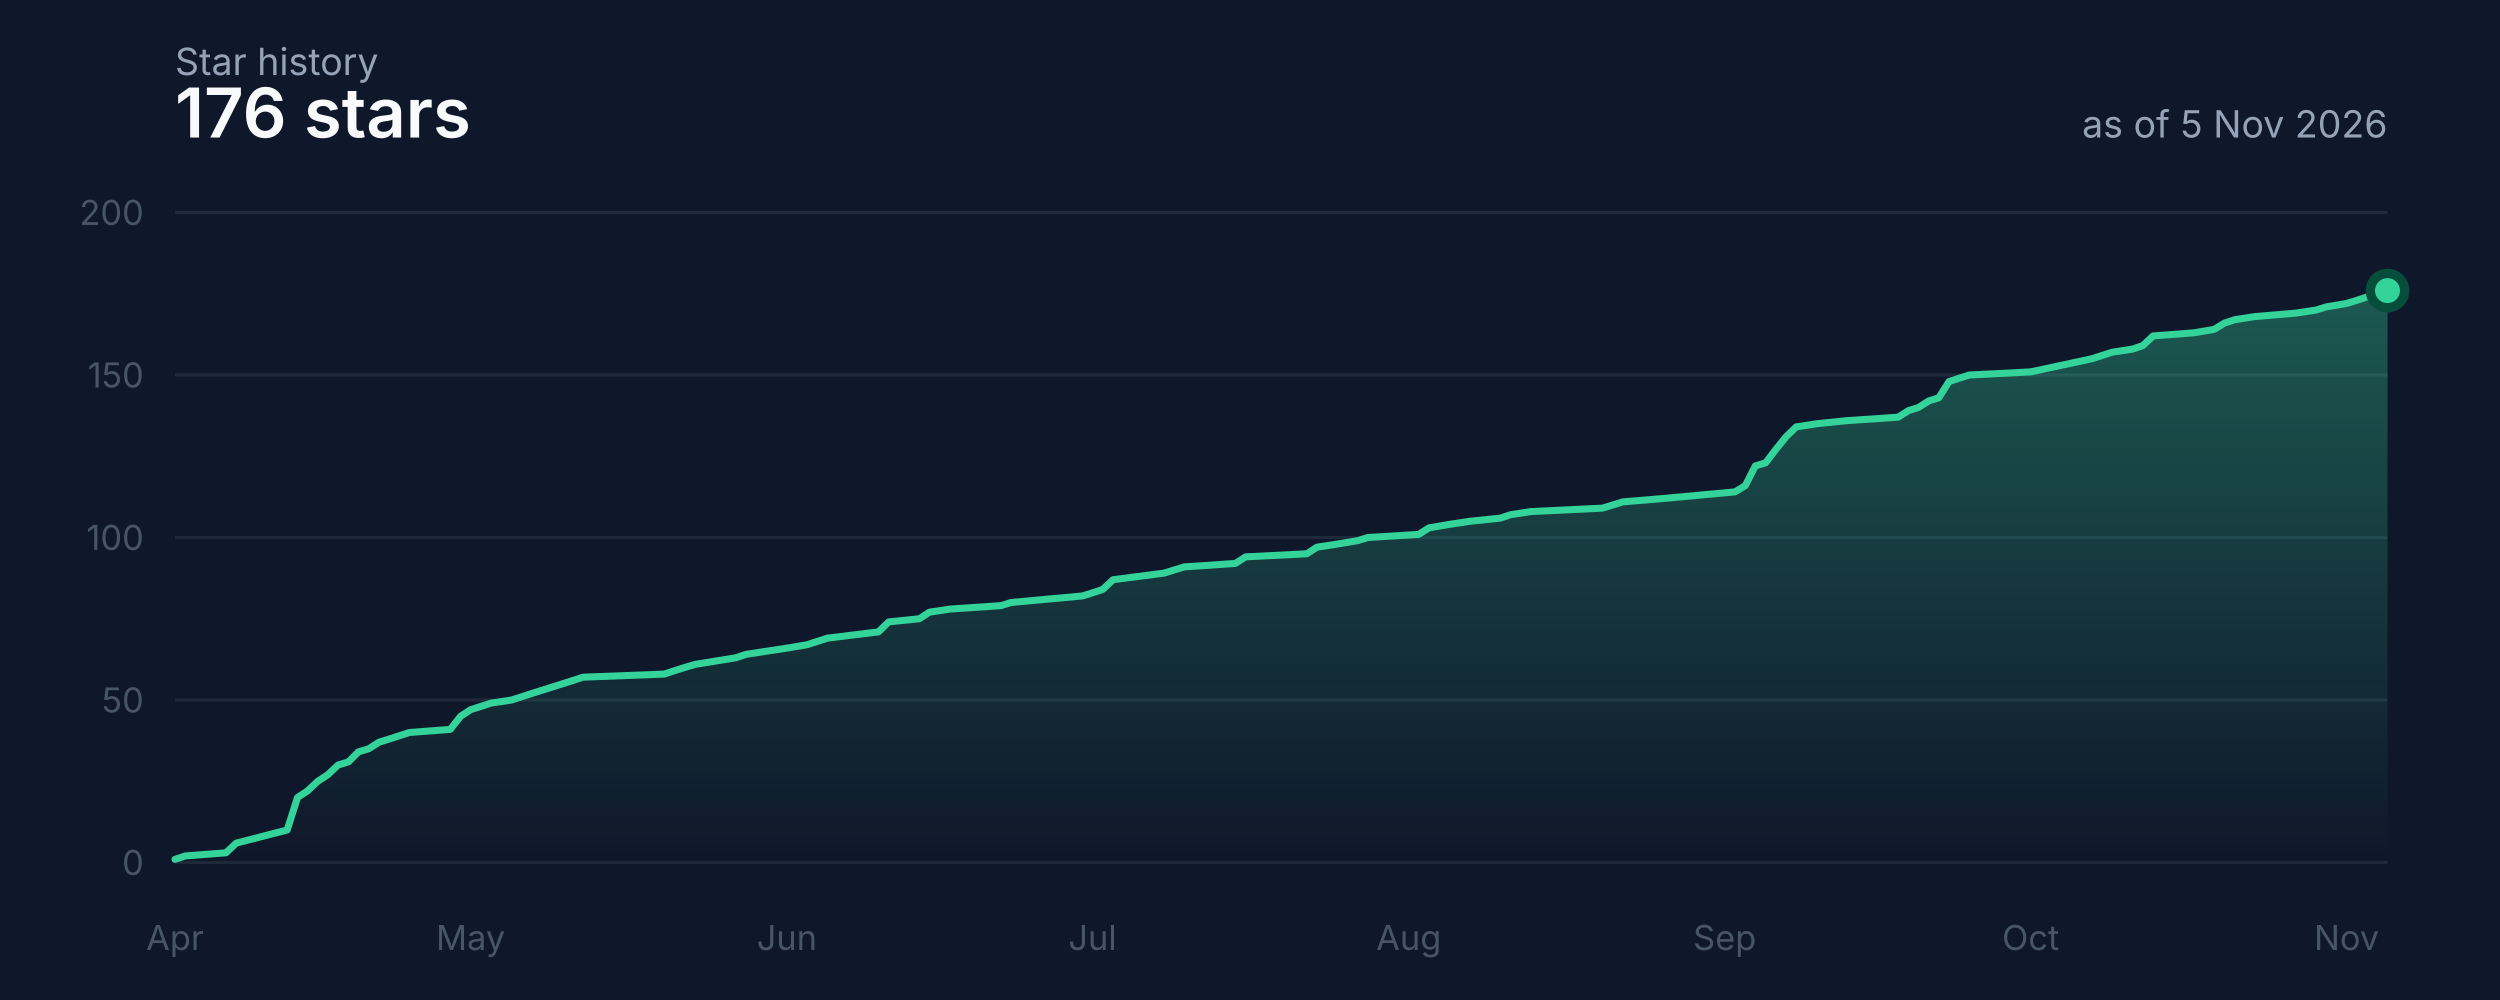
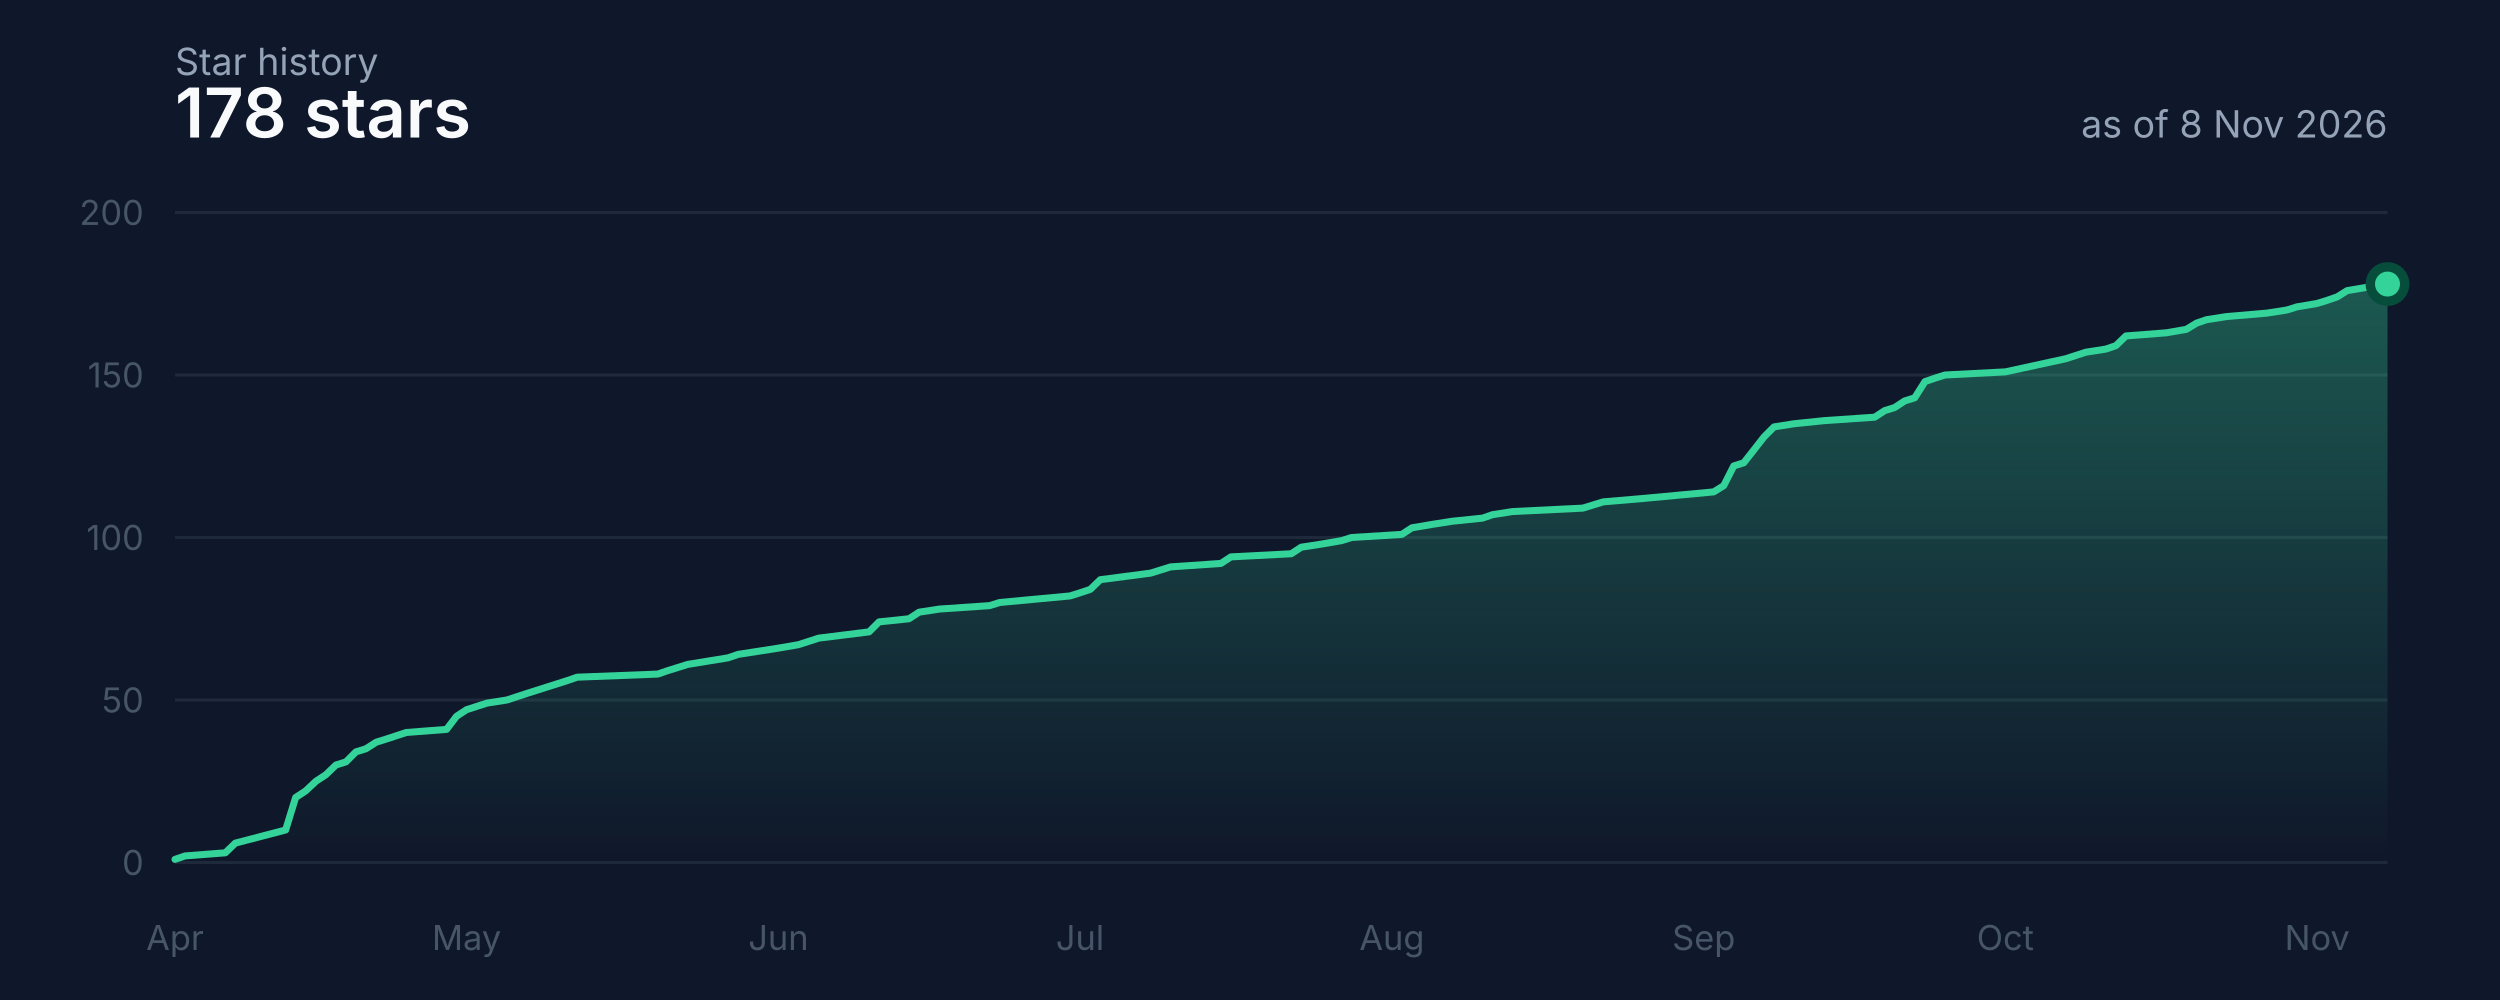
- <svg xmlns="http://www.w3.org/2000/svg" width="800" height="320" viewBox="0 0 800 320" role="img" aria-label="OpenSRE GitHub star history, 176 stars as of 2026-11-05">
+ <svg xmlns="http://www.w3.org/2000/svg" width="800" height="320" viewBox="0 0 800 320" role="img" aria-label="OpenSRE GitHub star history, 178 stars as of 2026-11-08">
  <rect width="100%" height="100%" fill="#0f172a" />
  <text x="56" y="24" fill="#94a3b8" font-family="ui-sans-serif, system-ui, -apple-system, sans-serif" font-size="12">Star history</text>
-   <text x="56" y="44" fill="#f8fafc" font-family="ui-sans-serif, system-ui, -apple-system, sans-serif" font-size="22" font-weight="600">176 stars</text>
-   <text x="764" y="44" fill="#94a3b8" font-family="ui-sans-serif, system-ui, -apple-system, sans-serif" font-size="12" text-anchor="end">as of 5 Nov 2026</text>
+   <text x="56" y="44" fill="#f8fafc" font-family="ui-sans-serif, system-ui, -apple-system, sans-serif" font-size="22" font-weight="600">178 stars</text>
+   <text x="764" y="44" fill="#94a3b8" font-family="ui-sans-serif, system-ui, -apple-system, sans-serif" font-size="12" text-anchor="end">as of 8 Nov 2026</text>
  <g font-family="ui-sans-serif, system-ui, -apple-system, sans-serif">
    <line x1="56" y1="276.0" x2="764" y2="276.0" stroke="#1e293b" stroke-width="1" />
    <text x="46" y="276.0" fill="#475569" font-size="11" text-anchor="end" dominant-baseline="middle">0</text>
    <line x1="56" y1="224.0" x2="764" y2="224.0" stroke="#1e293b" stroke-width="1" />
    <text x="46" y="224.0" fill="#475569" font-size="11" text-anchor="end" dominant-baseline="middle">50</text>
    <line x1="56" y1="172.0" x2="764" y2="172.0" stroke="#1e293b" stroke-width="1" />
    <text x="46" y="172.0" fill="#475569" font-size="11" text-anchor="end" dominant-baseline="middle">100</text>
    <line x1="56" y1="120.0" x2="764" y2="120.0" stroke="#1e293b" stroke-width="1" />
    <text x="46" y="120.0" fill="#475569" font-size="11" text-anchor="end" dominant-baseline="middle">150</text>
    <line x1="56" y1="68.0" x2="764" y2="68.0" stroke="#1e293b" stroke-width="1" />
    <text x="46" y="68.0" fill="#475569" font-size="11" text-anchor="end" dominant-baseline="middle">200</text>
    <text x="56.0" y="304" fill="#475569" font-size="11" text-anchor="middle">Apr</text>
-     <text x="150.6" y="304" fill="#475569" font-size="11" text-anchor="middle">May</text>
-     <text x="251.8" y="304" fill="#475569" font-size="11" text-anchor="middle">Jun</text>
-     <text x="349.6" y="304" fill="#475569" font-size="11" text-anchor="middle">Jul</text>
-     <text x="450.8" y="304" fill="#475569" font-size="11" text-anchor="middle">Aug</text>
-     <text x="551.9" y="304" fill="#475569" font-size="11" text-anchor="middle">Sep</text>
-     <text x="649.8" y="304" fill="#475569" font-size="11" text-anchor="middle">Oct</text>
-     <text x="750.9" y="304" fill="#475569" font-size="11" text-anchor="middle">Nov</text>
+     <text x="149.3" y="304" fill="#475569" font-size="11" text-anchor="middle">May</text>
+     <text x="249.1" y="304" fill="#475569" font-size="11" text-anchor="middle">Jun</text>
+     <text x="345.6" y="304" fill="#475569" font-size="11" text-anchor="middle">Jul</text>
+     <text x="445.4" y="304" fill="#475569" font-size="11" text-anchor="middle">Aug</text>
+     <text x="545.2" y="304" fill="#475569" font-size="11" text-anchor="middle">Sep</text>
+     <text x="641.7" y="304" fill="#475569" font-size="11" text-anchor="middle">Oct</text>
+     <text x="741.5" y="304" fill="#475569" font-size="11" text-anchor="middle">Nov</text>
  </g>
  <defs>
    <linearGradient id="fill-dark" x1="0" y1="0" x2="0" y2="1">
      <stop offset="0%" stop-color="#34d399" stop-opacity="0.35" />
      <stop offset="100%" stop-color="#34d399" stop-opacity="0" />
    </linearGradient>
  </defs>
-   <path d="M56.0,275.0 L59.3,273.9 L72.3,272.9 L75.6,269.8 L91.9,265.6 L95.2,255.2 L98.4,253.1 L101.7,250.0 L104.9,247.9 L108.2,244.8 L111.5,243.8 L114.7,240.6 L118.0,239.6 L121.3,237.5 L124.5,236.5 L131.0,234.4 L144.1,233.4 L147.4,229.2 L150.6,227.1 L157.1,225.0 L163.7,224.0 L170.2,221.9 L183.2,217.8 L186.5,216.7 L212.6,215.7 L215.9,214.6 L219.1,213.6 L222.4,212.6 L235.4,210.5 L238.7,209.4 L245.2,208.4 L251.8,207.4 L258.3,206.3 L264.8,204.2 L281.1,202.2 L284.4,199.0 L294.2,198.0 L297.4,195.9 L304.0,194.9 L320.3,193.8 L323.5,192.8 L346.4,190.7 L349.6,189.7 L352.9,188.6 L356.2,185.5 L372.5,183.4 L375.7,182.4 L379.0,181.4 L395.3,180.3 L398.6,178.2 L418.2,177.2 L421.4,175.1 L427.9,174.1 L434.5,173.0 L437.7,172.0 L454.0,171.0 L457.3,168.9 L463.8,167.8 L470.4,166.8 L480.1,165.8 L483.4,164.7 L489.9,163.7 L512.8,162.6 L519.3,160.6 L532.4,159.5 L555.2,157.4 L558.5,155.4 L561.7,149.1 L565.0,148.1 L568.2,143.9 L571.5,139.8 L574.8,136.6 L581.3,135.6 L591.1,134.6 L607.4,133.5 L610.7,131.4 L613.9,130.4 L617.2,128.3 L620.4,127.3 L623.7,122.1 L627.0,121.0 L630.2,120.0 L649.8,119.0 L669.4,114.8 L675.9,112.7 L682.4,111.7 L685.7,110.6 L689.0,107.5 L702.0,106.5 L708.5,105.4 L711.8,103.4 L715.1,102.3 L721.6,101.3 L734.6,100.2 L741.2,99.2 L744.4,98.2 L750.9,97.1 L754.2,96.1 L757.5,95.0 L760.7,93.0 L764.0,93.0 L764.0,276.0 L56.0,276.0 Z" fill="url(#fill-dark)" />
-   <path d="M56.0,275.0 L59.3,273.9 L72.3,272.9 L75.6,269.8 L91.9,265.6 L95.2,255.2 L98.4,253.1 L101.7,250.0 L104.9,247.9 L108.2,244.8 L111.5,243.8 L114.7,240.6 L118.0,239.6 L121.3,237.5 L124.5,236.5 L131.0,234.4 L144.1,233.4 L147.4,229.2 L150.6,227.1 L157.1,225.0 L163.7,224.0 L170.2,221.9 L183.2,217.8 L186.5,216.7 L212.6,215.7 L215.9,214.6 L219.1,213.6 L222.4,212.6 L235.4,210.5 L238.7,209.4 L245.2,208.4 L251.8,207.4 L258.3,206.3 L264.8,204.2 L281.1,202.2 L284.4,199.0 L294.2,198.0 L297.4,195.9 L304.0,194.9 L320.3,193.8 L323.5,192.8 L346.4,190.7 L349.6,189.7 L352.9,188.6 L356.2,185.5 L372.5,183.4 L375.7,182.4 L379.0,181.4 L395.3,180.3 L398.6,178.2 L418.2,177.2 L421.4,175.1 L427.9,174.1 L434.5,173.0 L437.7,172.0 L454.0,171.0 L457.3,168.9 L463.8,167.8 L470.4,166.8 L480.1,165.8 L483.4,164.7 L489.9,163.7 L512.8,162.6 L519.3,160.6 L532.4,159.5 L555.2,157.4 L558.5,155.4 L561.7,149.1 L565.0,148.1 L568.2,143.9 L571.5,139.8 L574.8,136.6 L581.3,135.6 L591.1,134.6 L607.4,133.5 L610.7,131.4 L613.9,130.4 L617.2,128.3 L620.4,127.3 L623.7,122.1 L627.0,121.0 L630.2,120.0 L649.8,119.0 L669.4,114.8 L675.9,112.7 L682.4,111.7 L685.7,110.6 L689.0,107.5 L702.0,106.5 L708.5,105.4 L711.8,103.4 L715.1,102.3 L721.6,101.3 L734.6,100.2 L741.2,99.2 L744.4,98.2 L750.9,97.1 L754.2,96.1 L757.5,95.0 L760.7,93.0 L764.0,93.0" fill="none" stroke="#34d399" stroke-width="2.25" stroke-linecap="round" stroke-linejoin="round" />
-   <circle cx="764.0" cy="93.0" r="7" fill="#064e3b" />
-   <circle cx="764.0" cy="93.0" r="4" fill="#34d399" />
+   <path d="M56.0,275.0 L59.2,273.9 L72.1,272.9 L75.3,269.8 L91.4,265.6 L94.6,255.2 L97.8,253.1 L101.1,250.0 L104.3,247.9 L107.5,244.8 L110.7,243.8 L113.9,240.6 L117.1,239.6 L120.4,237.5 L123.6,236.5 L130.0,234.4 L142.9,233.4 L146.1,229.2 L149.3,227.1 L155.8,225.0 L162.2,224.0 L168.6,221.9 L181.5,217.8 L184.7,216.7 L210.5,215.7 L213.7,214.6 L216.9,213.6 L220.1,212.6 L233.0,210.5 L236.2,209.4 L242.7,208.4 L249.1,207.4 L255.5,206.3 L262.0,204.2 L278.1,202.2 L281.3,199.0 L290.9,198.0 L294.1,195.9 L300.6,194.9 L316.7,193.8 L319.9,192.8 L342.4,190.7 L345.6,189.7 L348.9,188.6 L352.1,185.5 L368.2,183.4 L371.4,182.4 L374.6,181.4 L390.7,180.3 L393.9,178.2 L413.2,177.2 L416.4,175.1 L422.9,174.1 L429.3,173.0 L432.5,172.0 L448.6,171.0 L451.8,168.9 L458.3,167.8 L464.7,166.8 L474.4,165.8 L477.6,164.7 L484.0,163.7 L506.5,162.6 L513.0,160.6 L525.9,159.5 L548.4,157.4 L551.6,155.4 L554.8,149.1 L558.0,148.1 L561.3,143.9 L564.5,139.8 L567.7,136.6 L574.1,135.6 L583.8,134.6 L599.9,133.5 L603.1,131.4 L606.3,130.4 L609.5,128.3 L612.7,127.3 L616.0,122.1 L619.2,121.0 L622.4,120.0 L641.7,119.0 L661.0,114.8 L667.5,112.7 L673.9,111.7 L677.1,110.6 L680.3,107.5 L693.2,106.5 L699.6,105.4 L702.9,103.4 L706.1,102.3 L712.5,101.3 L725.4,100.2 L731.8,99.2 L735.0,98.2 L741.5,97.1 L744.7,96.1 L747.9,95.0 L751.1,93.0 L757.6,91.9 L764.0,90.9 L764.0,276.0 L56.0,276.0 Z" fill="url(#fill-dark)" />
+   <path d="M56.0,275.0 L59.2,273.9 L72.1,272.9 L75.3,269.8 L91.4,265.6 L94.6,255.2 L97.8,253.1 L101.1,250.0 L104.3,247.9 L107.5,244.8 L110.7,243.8 L113.9,240.6 L117.1,239.6 L120.4,237.5 L123.6,236.5 L130.0,234.4 L142.9,233.4 L146.1,229.2 L149.3,227.1 L155.8,225.0 L162.2,224.0 L168.6,221.9 L181.5,217.8 L184.7,216.7 L210.5,215.7 L213.7,214.6 L216.9,213.6 L220.1,212.6 L233.0,210.5 L236.2,209.4 L242.7,208.4 L249.1,207.4 L255.5,206.3 L262.0,204.2 L278.1,202.2 L281.3,199.0 L290.9,198.0 L294.1,195.9 L300.6,194.9 L316.7,193.8 L319.9,192.8 L342.4,190.7 L345.6,189.7 L348.9,188.6 L352.1,185.5 L368.2,183.4 L371.4,182.4 L374.6,181.4 L390.7,180.3 L393.9,178.2 L413.2,177.2 L416.4,175.1 L422.9,174.1 L429.3,173.0 L432.5,172.0 L448.6,171.0 L451.8,168.9 L458.3,167.8 L464.7,166.8 L474.4,165.8 L477.6,164.7 L484.0,163.7 L506.5,162.6 L513.0,160.6 L525.9,159.5 L548.4,157.4 L551.6,155.4 L554.8,149.1 L558.0,148.1 L561.3,143.9 L564.5,139.8 L567.7,136.6 L574.1,135.6 L583.8,134.6 L599.9,133.5 L603.1,131.4 L606.3,130.4 L609.5,128.3 L612.7,127.3 L616.0,122.1 L619.2,121.0 L622.4,120.0 L641.7,119.0 L661.0,114.8 L667.5,112.7 L673.9,111.7 L677.1,110.6 L680.3,107.5 L693.2,106.5 L699.6,105.4 L702.9,103.4 L706.1,102.3 L712.5,101.3 L725.4,100.2 L731.8,99.2 L735.0,98.2 L741.5,97.1 L744.7,96.1 L747.9,95.0 L751.1,93.0 L757.6,91.9 L764.0,90.9" fill="none" stroke="#34d399" stroke-width="2.25" stroke-linecap="round" stroke-linejoin="round" />
+   <circle cx="764.0" cy="90.9" r="7" fill="#064e3b" />
+   <circle cx="764.0" cy="90.9" r="4" fill="#34d399" />
</svg>
